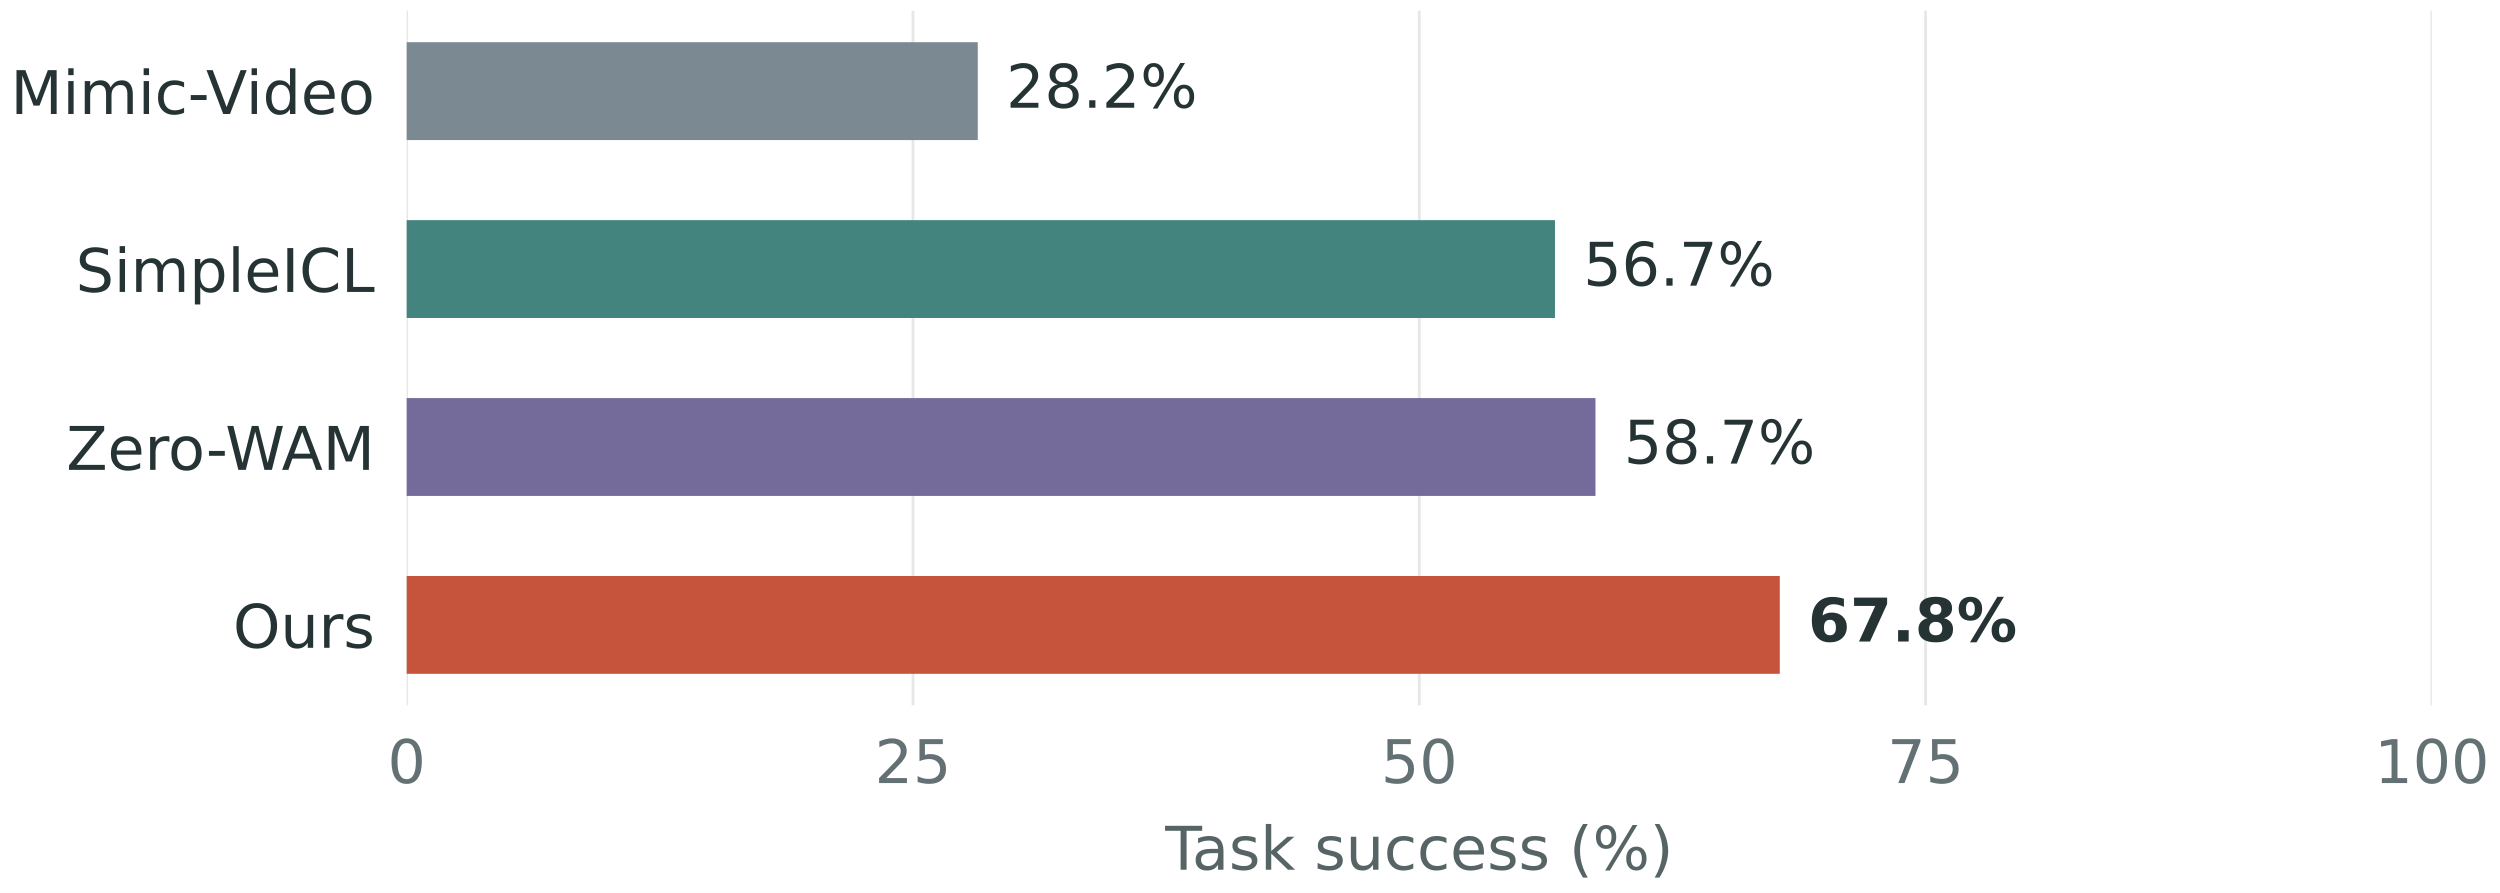
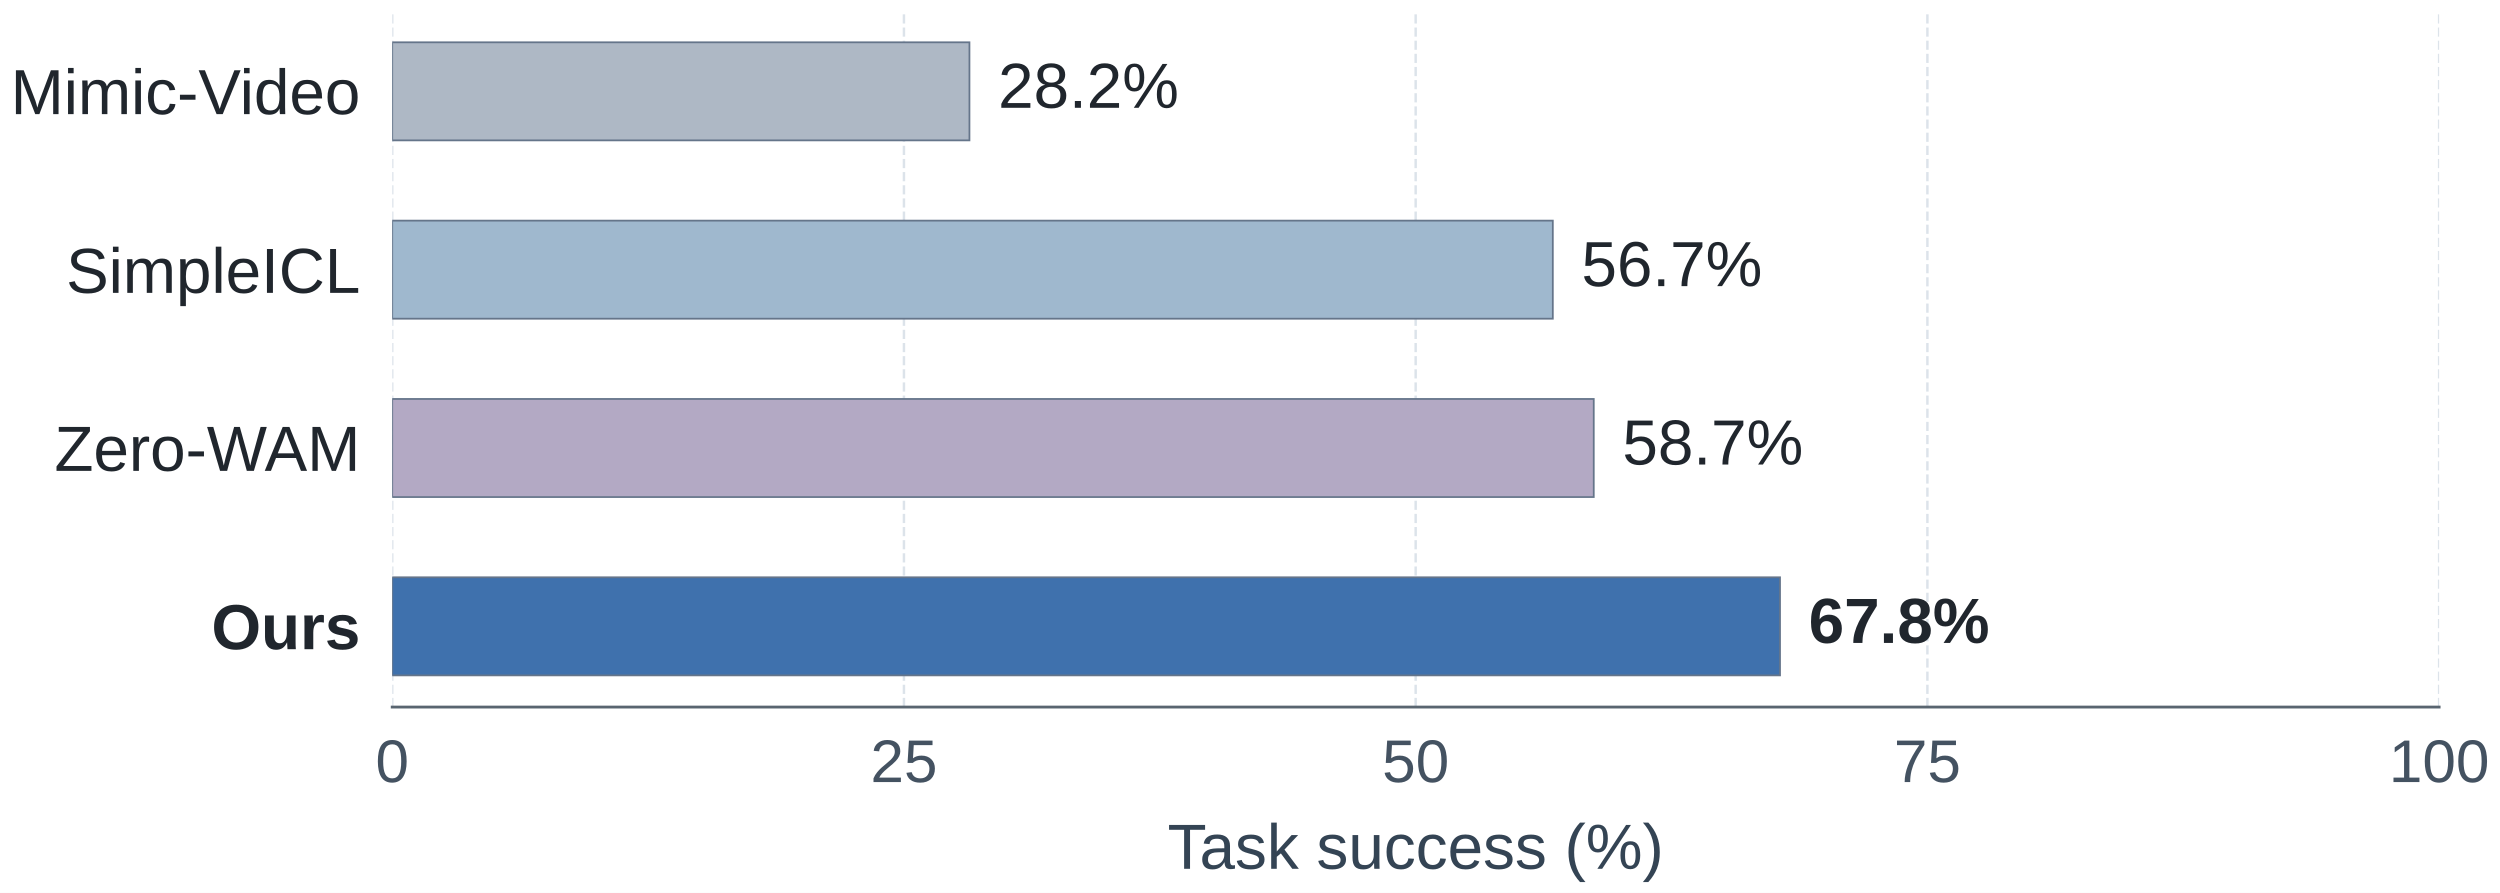
<svg xmlns="http://www.w3.org/2000/svg" width="705.6pt" height="252pt" viewBox="0 0 705.6 252" version="1.1">
  <defs>
    <style type="text/css">*{stroke-linejoin: round; stroke-linecap: butt}</style>
  </defs>
  <g id="figure_1">
    <g id="patch_1">
      <path d="M 0 252  L 705.6 252  L 705.6 0  L 0 0  z " style="fill: #ffffff" />
    </g>
    <g id="axes_1">
      <g id="patch_2">
-         <path d="M 114.779 199.094  L 686.375 199.094  L 686.375 3  L 114.779 3  z " style="fill: #ffffff" />
+         <path d="M 110.699 199.561  L 688.419 199.561  L 688.419 3  L 110.699 3  z " style="fill: #ffffff" />
      </g>
      <g id="matplotlib.axis_1">
        <g id="xtick_1">
          <g id="line2d_1">
-             <path d="M 114.779 199.094  L 114.779 3  " clip-path="url(#pbbc149b47d)" style="fill: none; stroke: #e5e8e5; stroke-width: 0.8; stroke-linecap: square" />
+             <path d="M 110.699 199.561  L 110.699 3  " clip-path="url(#pdb2976fc1a)" style="fill: none; stroke-dasharray: 2.59,1.12; stroke-dashoffset: 0; stroke: #dce3ea; stroke-width: 0.7" />
          </g>
          <g id="line2d_2" />
          <g id="text_1">
-             <text style="fill: #647174; font: 17px 'DejaVu Sans'; text-anchor: middle" x="114.779" y="221.011" transform="rotate(-0 114.7785 221.0115)">0</text>
+             <text style="fill: #445261; font: 17px 'Arial'; text-anchor: middle" x="110.699" y="220.729" transform="rotate(-0 110.6993 220.7291)">0</text>
          </g>
        </g>
        <g id="xtick_2">
          <g id="line2d_3">
-             <path d="M 257.678 199.094  L 257.678 3  " clip-path="url(#pbbc149b47d)" style="fill: none; stroke: #e5e8e5; stroke-width: 0.8; stroke-linecap: square" />
+             <path d="M 255.129 199.561  L 255.129 3  " clip-path="url(#pdb2976fc1a)" style="fill: none; stroke-dasharray: 2.59,1.12; stroke-dashoffset: 0; stroke: #dce3ea; stroke-width: 0.7" />
          </g>
          <g id="line2d_4" />
          <g id="text_2">
-             <text style="fill: #647174; font: 17px 'DejaVu Sans'; text-anchor: middle" x="257.678" y="221.011" transform="rotate(-0 257.6777 221.0115)">25</text>
+             <text style="fill: #445261; font: 17px 'Arial'; text-anchor: middle" x="255.129" y="220.729" transform="rotate(-0 255.1293 220.7291)">25</text>
          </g>
        </g>
        <g id="xtick_3">
          <g id="line2d_5">
-             <path d="M 400.577 199.094  L 400.577 3  " clip-path="url(#pbbc149b47d)" style="fill: none; stroke: #e5e8e5; stroke-width: 0.8; stroke-linecap: square" />
+             <path d="M 399.559 199.561  L 399.559 3  " clip-path="url(#pdb2976fc1a)" style="fill: none; stroke-dasharray: 2.59,1.12; stroke-dashoffset: 0; stroke: #dce3ea; stroke-width: 0.7" />
          </g>
          <g id="line2d_6" />
          <g id="text_3">
-             <text style="fill: #647174; font: 17px 'DejaVu Sans'; text-anchor: middle" x="400.577" y="221.011" transform="rotate(-0 400.577 221.0115)">50</text>
+             <text style="fill: #445261; font: 17px 'Arial'; text-anchor: middle" x="399.559" y="220.729" transform="rotate(-0 399.5593 220.7291)">50</text>
          </g>
        </g>
        <g id="xtick_4">
          <g id="line2d_7">
-             <path d="M 543.476 199.094  L 543.476 3  " clip-path="url(#pbbc149b47d)" style="fill: none; stroke: #e5e8e5; stroke-width: 0.8; stroke-linecap: square" />
+             <path d="M 543.989 199.561  L 543.989 3  " clip-path="url(#pdb2976fc1a)" style="fill: none; stroke-dasharray: 2.59,1.12; stroke-dashoffset: 0; stroke: #dce3ea; stroke-width: 0.7" />
          </g>
          <g id="line2d_8" />
          <g id="text_4">
-             <text style="fill: #647174; font: 17px 'DejaVu Sans'; text-anchor: middle" x="543.476" y="221.011" transform="rotate(-0 543.4762 221.0115)">75</text>
+             <text style="fill: #445261; font: 17px 'Arial'; text-anchor: middle" x="543.989" y="220.729" transform="rotate(-0 543.9894 220.7291)">75</text>
          </g>
        </g>
        <g id="xtick_5">
          <g id="line2d_9">
-             <path d="M 686.375 199.094  L 686.375 3  " clip-path="url(#pbbc149b47d)" style="fill: none; stroke: #e5e8e5; stroke-width: 0.8; stroke-linecap: square" />
+             <path d="M 688.419 199.561  L 688.419 3  " clip-path="url(#pdb2976fc1a)" style="fill: none; stroke-dasharray: 2.59,1.12; stroke-dashoffset: 0; stroke: #dce3ea; stroke-width: 0.7" />
          </g>
          <g id="line2d_10" />
          <g id="text_5">
-             <text style="fill: #647174; font: 17px 'DejaVu Sans'; text-anchor: middle" x="686.375" y="221.011" transform="rotate(-0 686.3754 221.0115)">100</text>
+             <text style="fill: #445261; font: 17px 'Arial'; text-anchor: middle" x="688.419" y="220.729" transform="rotate(-0 688.4194 220.7291)">100</text>
          </g>
        </g>
        <g id="text_6">
-           <text style="fill: #566466; font: 17px 'DejaVu Sans'; text-anchor: middle" x="400.577" y="245.464" transform="rotate(-0 400.577 245.4643)">Task success (%)</text>
+           <text style="fill: #344454; font: 18px 'Arial'; text-anchor: middle" x="399.559" y="245.211" transform="rotate(-0 399.5593 245.2113)">Task success (%)</text>
        </g>
      </g>
      <g id="matplotlib.axis_2">
        <g id="ytick_1">
          <g id="line2d_11" />
          <g id="text_7">
-             <text style="fill: #263335; font: 17px 'DejaVu Sans'; text-anchor: end" x="105.779" y="32.182" transform="rotate(-0 105.7785 32.1817)">Mimic-Video</text>
+             <text style="fill: #20262d; font: 18px 'Arial'; text-anchor: end" x="101.699" y="32.219" transform="rotate(-0 101.6993 32.21914)">Mimic-Video</text>
          </g>
        </g>
        <g id="ytick_2">
          <g id="line2d_12" />
          <g id="text_8">
-             <text style="fill: #263335; font: 17px 'DejaVu Sans'; text-anchor: end" x="105.779" y="82.398" transform="rotate(-0 105.7785 82.39781)">SimpleICL</text>
+             <text style="fill: #20262d; font: 18px 'Arial'; text-anchor: end" x="101.699" y="82.664" transform="rotate(-0 101.6993 82.66445)">SimpleICL</text>
          </g>
        </g>
        <g id="ytick_3">
          <g id="line2d_13" />
          <g id="text_9">
-             <text style="fill: #263335; font: 17px 'DejaVu Sans'; text-anchor: end" x="105.779" y="132.614" transform="rotate(-0 105.7785 132.6139)">Zero-WAM</text>
+             <text style="fill: #20262d; font: 18px 'Arial'; text-anchor: end" x="101.699" y="132.89" transform="rotate(-0 101.6993 132.8904)">Zero-WAM</text>
          </g>
        </g>
        <g id="ytick_4">
          <g id="line2d_14" />
          <g id="text_10">
-             <text style="fill: #263335; font: 17px 'DejaVu Sans'; text-anchor: end" x="105.779" y="182.83" transform="rotate(-0 105.7785 182.83)">Ours</text>
+             <text style="fill: #20262d; font: 700 18px 'Arial'; text-anchor: end" x="101.699" y="183.226" transform="rotate(-0 101.6993 183.226)">Ours</text>
          </g>
        </g>
      </g>
      <g id="patch_3">
-         <path d="M 114.779 11.914  L 275.969 11.914  L 275.969 39.532  L 114.779 39.532  z " clip-path="url(#pbbc149b47d)" style="fill: #7b8993" />
+         <path d="M 110.699 11.935  L 273.616 11.935  L 273.616 39.619  L 110.699 39.619  z " clip-path="url(#pdb2976fc1a)" style="fill: #aeb8c5; stroke: #65758a; stroke-width: 0.5; stroke-linejoin: miter" />
      </g>
      <g id="patch_4">
-         <path d="M 114.779 62.13  L 438.874 62.13  L 438.874 89.749  L 114.779 89.749  z " clip-path="url(#pbbc149b47d)" style="fill: #43847e" />
+         <path d="M 110.699 62.27  L 438.267 62.27  L 438.267 89.955  L 110.699 89.955  z " clip-path="url(#pdb2976fc1a)" style="fill: #9fb8ce; stroke: #65758a; stroke-width: 0.5; stroke-linejoin: miter" />
      </g>
      <g id="patch_5">
-         <path d="M 114.779 112.346  L 450.306 112.346  L 450.306 139.965  L 114.779 139.965  z " clip-path="url(#pbbc149b47d)" style="fill: #746b9b" />
+         <path d="M 110.699 112.606  L 449.821 112.606  L 449.821 140.291  L 110.699 140.291  z " clip-path="url(#pdb2976fc1a)" style="fill: #b3a9c4; stroke: #65758a; stroke-width: 0.5; stroke-linejoin: miter" />
      </g>
      <g id="patch_6">
-         <path d="M 114.779 162.562  L 502.321 162.562  L 502.321 190.181  L 114.779 190.181  z " clip-path="url(#pbbc149b47d)" style="fill: #c6533b" />
+         <path d="M 110.699 162.942  L 502.394 162.942  L 502.394 190.626  L 110.699 190.626  z " clip-path="url(#pdb2976fc1a)" style="fill: #3f71ad; stroke: #65758a; stroke-width: 0.5; stroke-linejoin: miter" />
+       </g>
+       <g id="patch_7">
+         <path d="M 110.699 199.561  L 688.419 199.561  " style="fill: none; stroke: #596570; stroke-width: 0.8; stroke-linejoin: miter; stroke-linecap: square" />
      </g>
      <g id="text_11">
-         <text style="fill: #263335; font: 17px 'DejaVu Sans'; text-anchor: start" x="283.971" y="30.414" transform="rotate(-0 283.9712 30.41397)">28.2%</text>
+         <text style="fill: #20262d; font: 18px 'Arial'; text-anchor: start" x="281.704" y="30.43" transform="rotate(-0 281.7044 30.43039)">28.2%</text>
      </g>
      <g id="text_12">
-         <text style="fill: #263335; font: 17px 'DejaVu Sans'; text-anchor: start" x="446.876" y="80.63" transform="rotate(-0 446.8763 80.63007)">56.7%</text>
+         <text style="fill: #20262d; font: 18px 'Arial'; text-anchor: start" x="446.355" y="80.766" transform="rotate(-0 446.3547 80.76602)">56.7%</text>
      </g>
      <g id="text_13">
-         <text style="fill: #263335; font: 17px 'DejaVu Sans'; text-anchor: start" x="458.308" y="130.846" transform="rotate(-0 458.3082 130.8462)">58.7%</text>
+         <text style="fill: #20262d; font: 18px 'Arial'; text-anchor: start" x="457.909" y="131.102" transform="rotate(-0 457.9091 131.1016)">58.7%</text>
      </g>
      <g id="text_14">
-         <text style="fill: #263335; font: 700 17px 'DejaVu Sans'; text-anchor: start" x="510.324" y="181.062" transform="rotate(-0 510.3236 181.0623)">67.8%</text>
+         <text style="fill: #20262d; font: 700 18px 'Arial'; text-anchor: start" x="510.482" y="181.45" transform="rotate(-0 510.4816 181.4499)">67.8%</text>
      </g>
    </g>
  </g>
  <defs>
-     <clipPath id="pbbc149b47d">
-       <rect x="114.779" y="3" width="571.597" height="196.094" />
+     <clipPath id="pdb2976fc1a">
+       <rect x="110.699" y="3" width="577.72" height="196.561" />
    </clipPath>
  </defs>
</svg>
